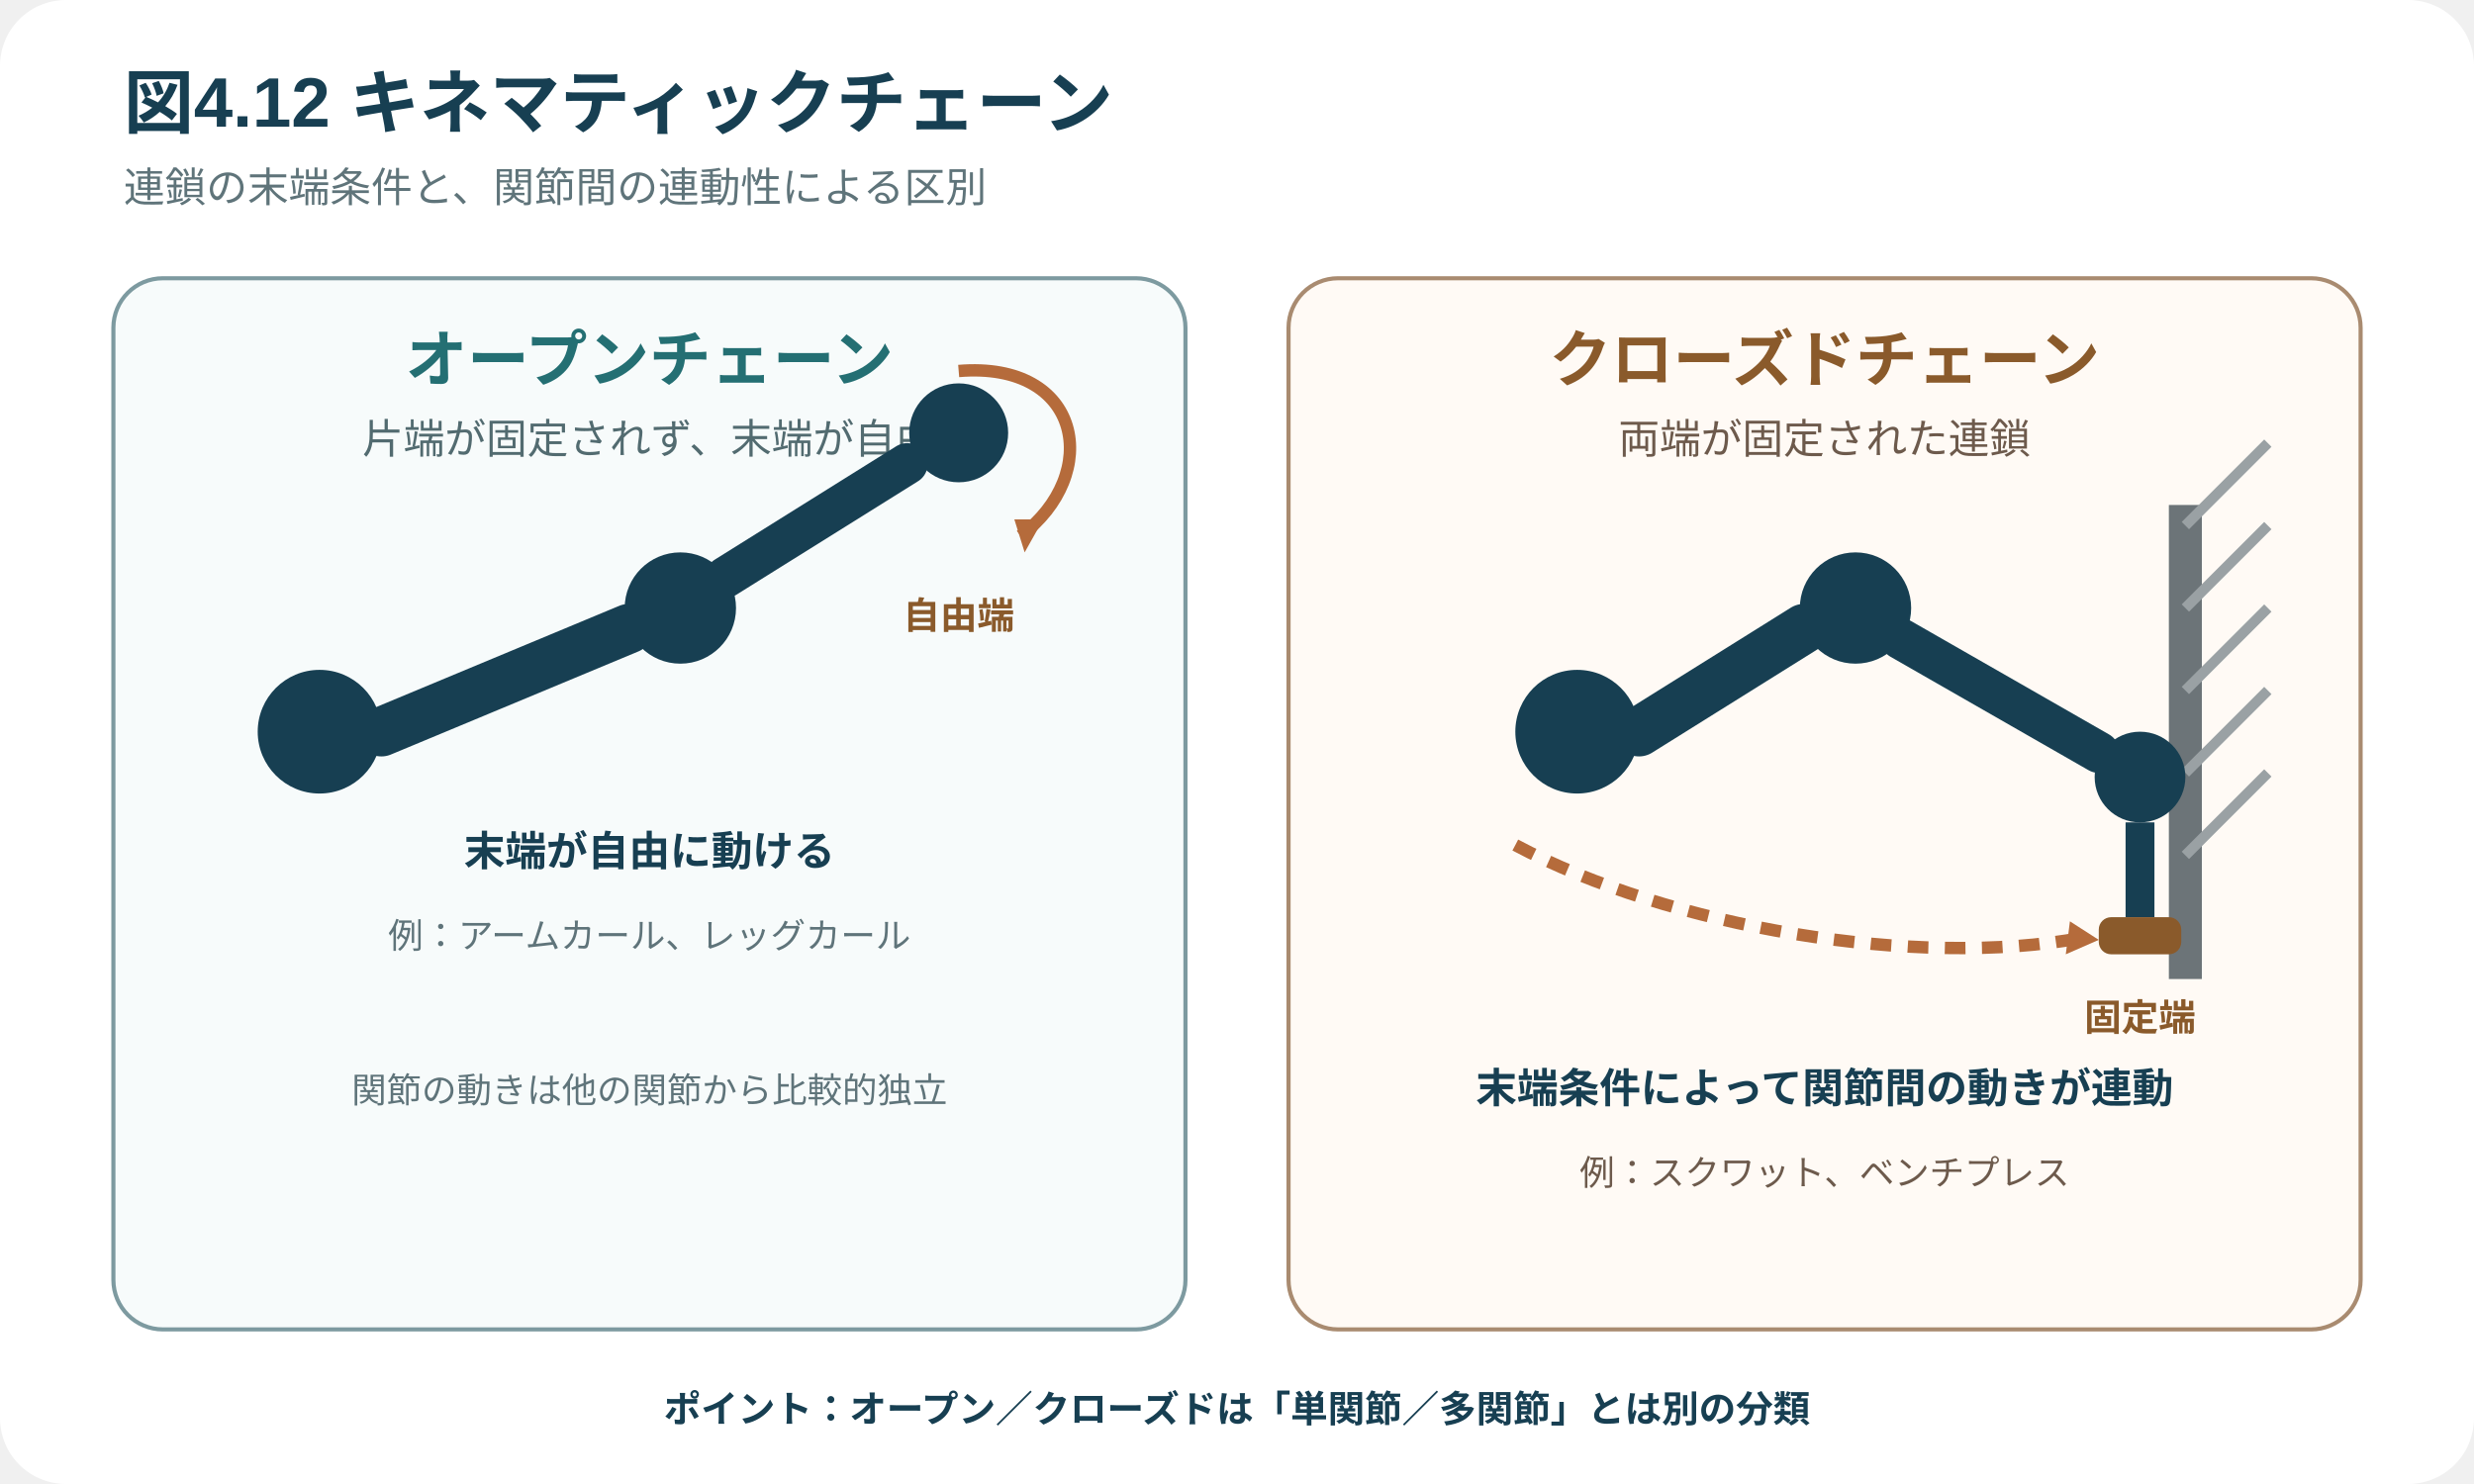
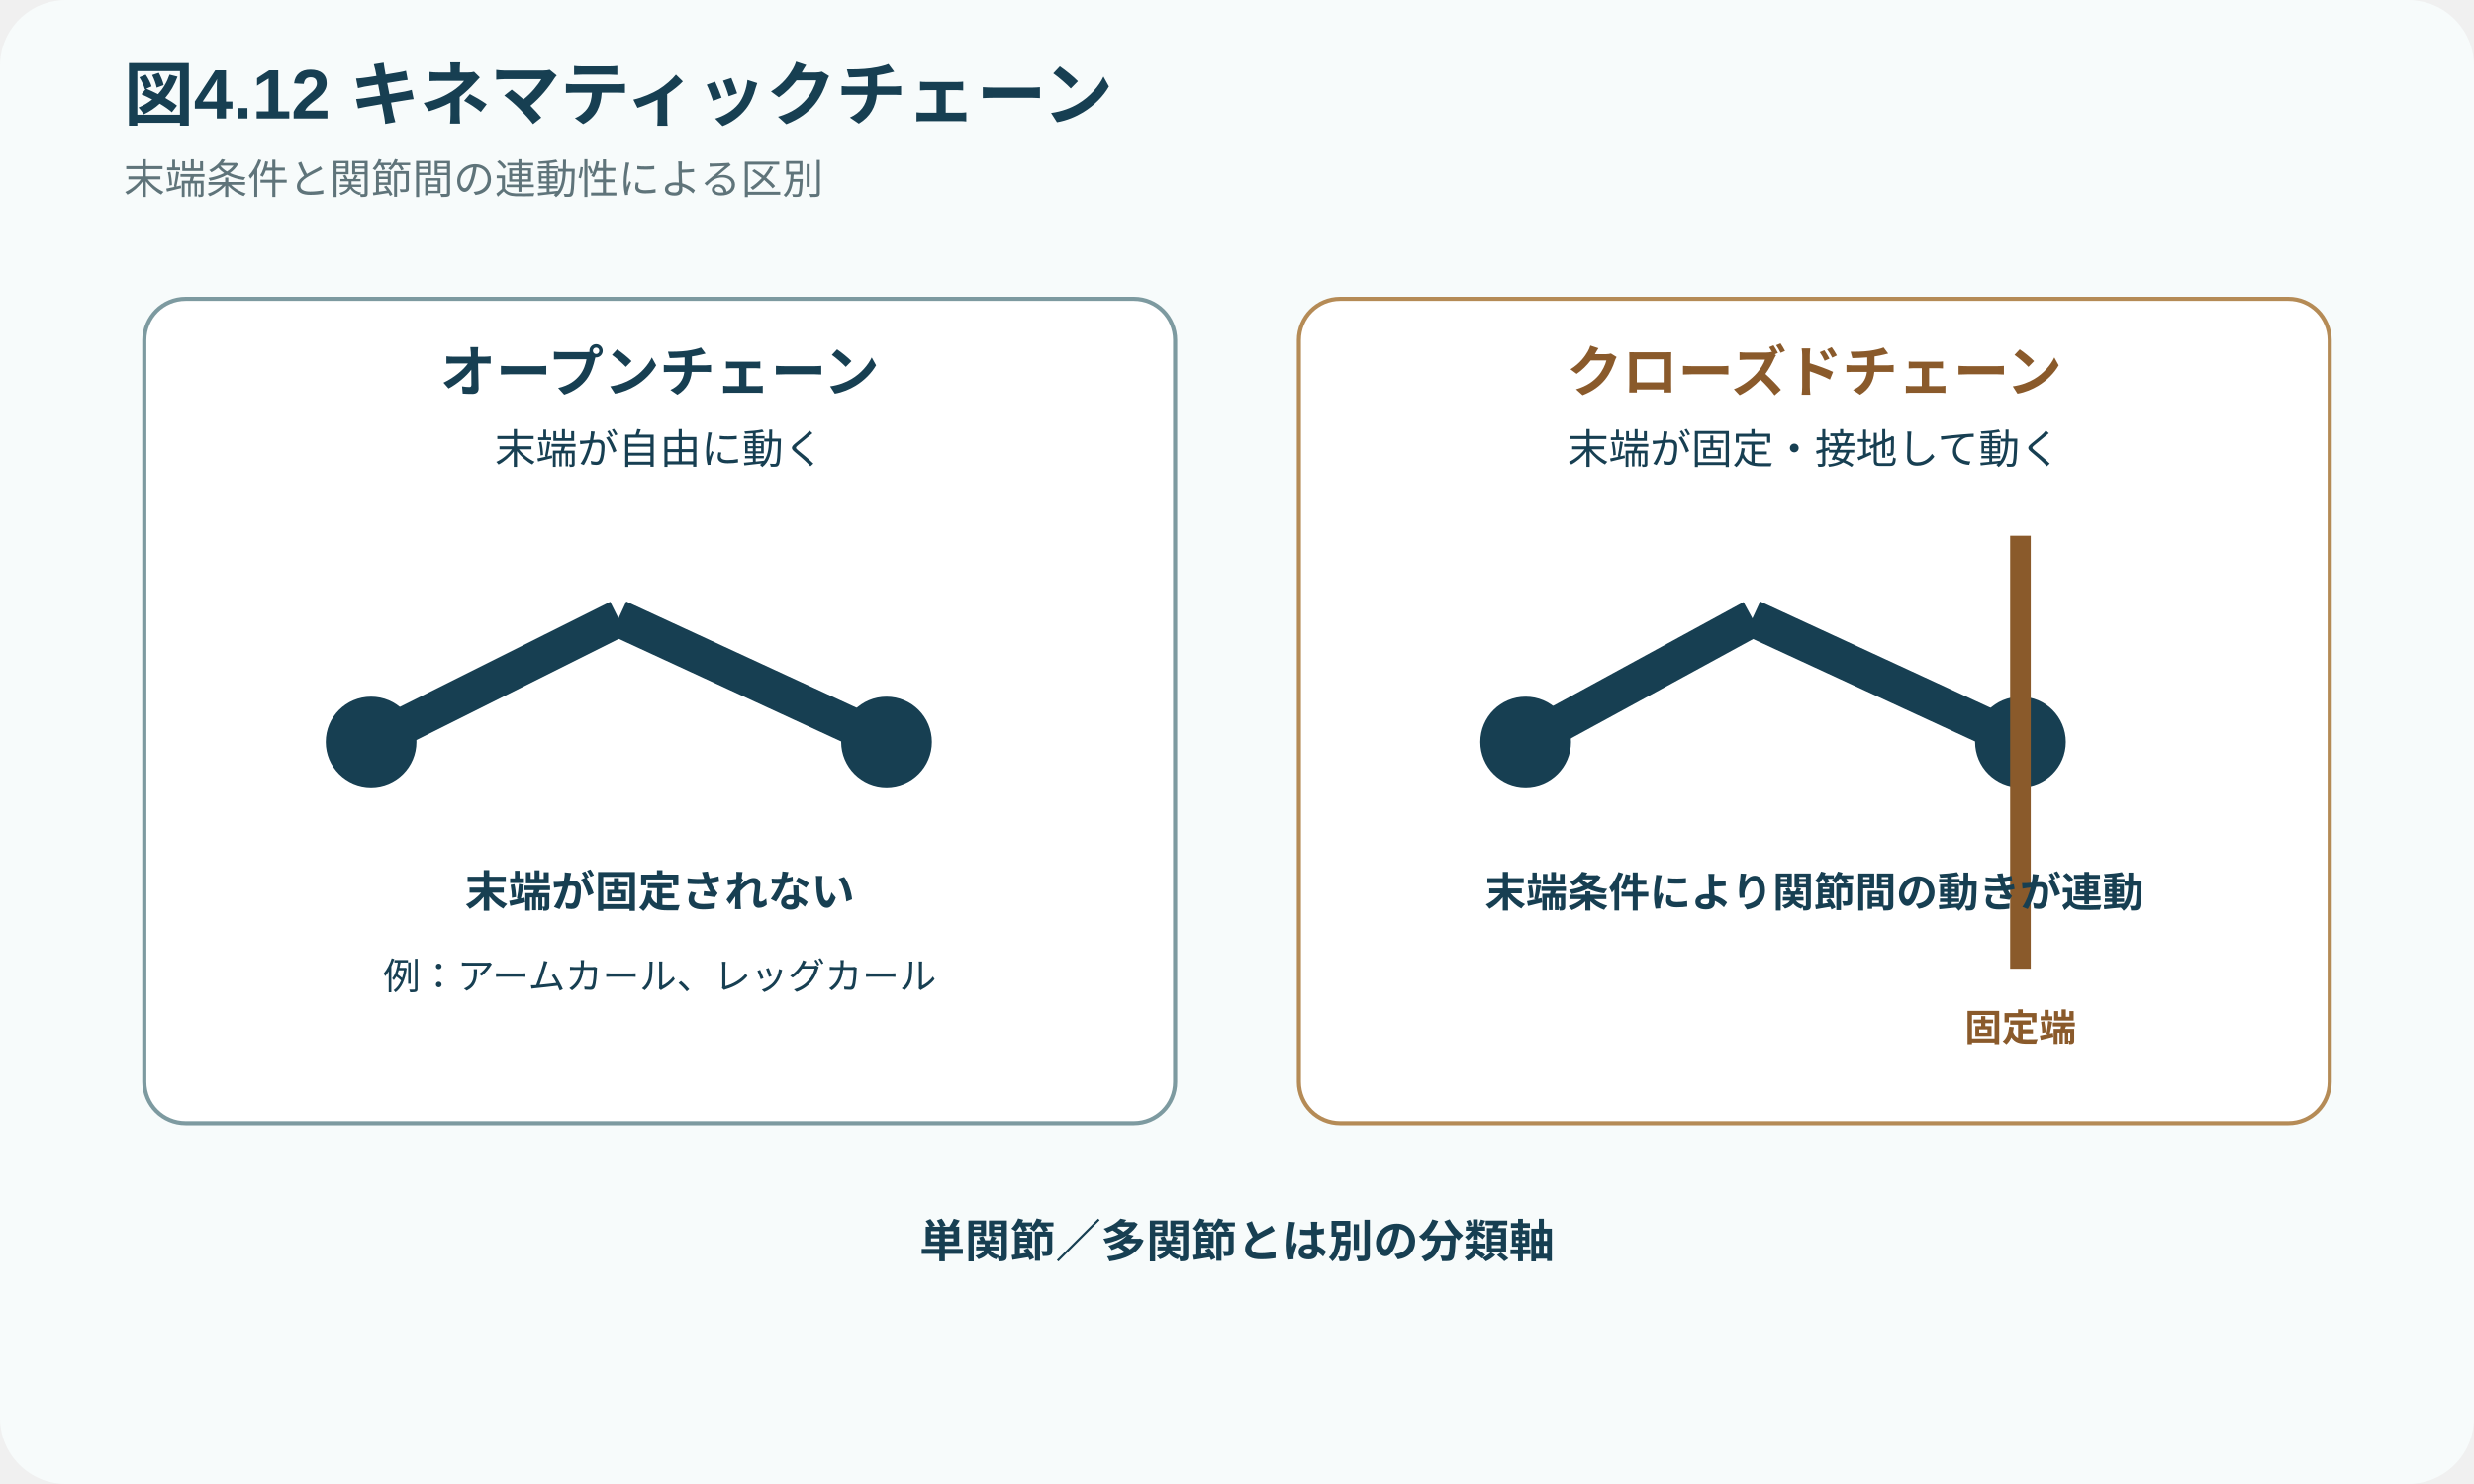
<svg xmlns="http://www.w3.org/2000/svg" viewBox="0 0 1200 720">
-   <rect width="1200" height="720" rx="32" fill="#fff" />
-   <text x="60" y="62" font-family="Noto Sans JP,Hiragino Sans,Yu Gothic,Arial,sans-serif" font-size="34" font-weight="700" fill="#173f52">図4.12 キネマティックチェーン</text>
-   <text x="60" y="98" font-family="Noto Sans JP,Hiragino Sans,Yu Gothic,Arial,sans-serif" font-size="20" fill="#5f747a">連鎖の末端条件と、関節間の連動性による区別</text>
-   <rect x="55" y="135" width="520" height="510" rx="24" fill="#f7fbfb" stroke="#7d9aa0" stroke-width="2" />
-   <text x="315" y="185" text-anchor="middle" font-family="Noto Sans JP,Hiragino Sans,Yu Gothic,Arial,sans-serif" font-size="30" font-weight="700" fill="#246f73">オープンチェーン</text>
-   <text x="315" y="220" text-anchor="middle" font-family="Noto Sans JP,Hiragino Sans,Yu Gothic,Arial,sans-serif" font-size="20" fill="#526b70">片端が固定されず、末端が自由</text>
-   <circle cx="155" cy="355" r="30" fill="#173f52" />
-   <line x1="185" y1="355" x2="305" y2="305" stroke="#173f52" stroke-width="24" stroke-linecap="round" />
-   <circle cx="330" cy="295" r="27" fill="#173f52" />
-   <line x1="352" y1="280" x2="440" y2="225" stroke="#173f52" stroke-width="20" stroke-linecap="round" />
-   <circle cx="465" cy="210" r="24" fill="#173f52" />
-   <path d="M465 180 C525 175 535 230 495 260" fill="none" stroke="#b56b3b" stroke-width="6" />
-   <polygon points="492,252 506,252 497,268" fill="#b56b3b" />
-   <text x="465" y="305" text-anchor="middle" font-family="Noto Sans JP,Hiragino Sans,Yu Gothic,Arial,sans-serif" font-size="18" font-weight="700" fill="#8a5a2b">自由端</text>
-   <text x="315" y="420" text-anchor="middle" font-family="Noto Sans JP,Hiragino Sans,Yu Gothic,Arial,sans-serif" font-size="20" font-weight="700" fill="#173f52">末端が自由に動ける</text>
-   <text x="315" y="460" text-anchor="middle" font-family="Noto Sans JP,Hiragino Sans,Yu Gothic,Arial,sans-serif" font-size="17" fill="#5f747a">例：アームカール、レッグカール</text>
-   <text x="315" y="535" text-anchor="middle" font-family="Noto Sans JP,Hiragino Sans,Yu Gothic,Arial,sans-serif" font-size="17" fill="#5f747a">関節の動きは他の関節から比較的独立</text>
-   <rect x="625" y="135" width="520" height="510" rx="24" fill="#fffaf5" stroke="#a98b70" stroke-width="2" />
-   <text x="885" y="185" text-anchor="middle" font-family="Noto Sans JP,Hiragino Sans,Yu Gothic,Arial,sans-serif" font-size="30" font-weight="700" fill="#8a5a2b">クローズドチェーン</text>
-   <text x="885" y="220" text-anchor="middle" font-family="Noto Sans JP,Hiragino Sans,Yu Gothic,Arial,sans-serif" font-size="20" fill="#6d5a4c">両端が固定された連鎖</text>
-   <line x1="1060" y1="245" x2="1060" y2="475" stroke="#6c7478" stroke-width="16" />
-   <line x1="1060" y1="255" x2="1100" y2="215" stroke="#9aa1a4" stroke-width="5" />
-   <line x1="1060" y1="295" x2="1100" y2="255" stroke="#9aa1a4" stroke-width="5" />
-   <line x1="1060" y1="335" x2="1100" y2="295" stroke="#9aa1a4" stroke-width="5" />
-   <line x1="1060" y1="375" x2="1100" y2="335" stroke="#9aa1a4" stroke-width="5" />
-   <line x1="1060" y1="415" x2="1100" y2="375" stroke="#9aa1a4" stroke-width="5" />
-   <circle cx="765" cy="355" r="30" fill="#173f52" />
-   <line x1="795" y1="355" x2="875" y2="305" stroke="#173f52" stroke-width="24" stroke-linecap="round" />
-   <circle cx="900" cy="295" r="27" fill="#173f52" />
-   <line x1="922" y1="310" x2="1018" y2="365" stroke="#173f52" stroke-width="20" stroke-linecap="round" />
-   <circle cx="1038" cy="377" r="22" fill="#173f52" />
-   <line x1="1038" y1="399" x2="1038" y2="445" stroke="#173f52" stroke-width="14" />
-   <rect x="1018" y="445" width="40" height="18" rx="6" fill="#8a5a2b" />
-   <text x="1038" y="500" text-anchor="middle" font-family="Noto Sans JP,Hiragino Sans,Yu Gothic,Arial,sans-serif" font-size="18" font-weight="700" fill="#8a5a2b">固定端</text>
-   <path d="M735 410 C810 450 930 470 1010 455" fill="none" stroke="#b56b3b" stroke-width="6" stroke-dasharray="10 8" />
-   <polygon points="1004,447 1018,456 1002,463" fill="#b56b3b" />
-   <text x="885" y="535" text-anchor="middle" font-family="Noto Sans JP,Hiragino Sans,Yu Gothic,Arial,sans-serif" font-size="20" font-weight="700" fill="#173f52">末端条件によって関節間の動きが連動</text>
-   <text x="885" y="575" text-anchor="middle" font-family="Noto Sans JP,Hiragino Sans,Yu Gothic,Arial,sans-serif" font-size="17" fill="#6d5a4c">例：スクワット、ベンチプレス</text>
-   <text x="600" y="690" text-anchor="middle" font-family="Noto Sans JP,Hiragino Sans,Yu Gothic,Arial,sans-serif" font-size="18" font-weight="700" fill="#173f52">ポイント：オープン／クローズドは「単関節／多関節」とは別の分類</text>
+   <rect width="1200" height="720" rx="32" fill="#f7fbfb" />
+   <text x="60" y="58" font-family="Noto Sans JP,Hiragino Sans,Yu Gothic,Arial,sans-serif" font-size="34" font-weight="700" fill="#173f52">図4.12 キネマティックチェーン</text>
+   <text x="60" y="94" font-family="Noto Sans JP,Hiragino Sans,Yu Gothic,Arial,sans-serif" font-size="20" fill="#5f747a">末端条件と関節間の連動性による区別</text>
+   <rect x="70" y="145" width="500" height="400" rx="20" fill="#fff" stroke="#7d9aa0" stroke-width="2" />
+   <rect x="630" y="145" width="500" height="400" rx="20" fill="#fff" stroke="#b58b56" stroke-width="2" />
+   <text x="320" y="190" text-anchor="middle" font-family="Noto Sans JP,Hiragino Sans,Yu Gothic,Arial,sans-serif" font-size="27" font-weight="700" fill="#173f52">オープンチェーン</text>
+   <text x="320" y="225" text-anchor="middle" font-family="Noto Sans JP,Hiragino Sans,Yu Gothic,Arial,sans-serif" font-size="20" font-weight="500" fill="#173f52">末端が自由に動く</text>
+   <line x1="180" y1="360" x2="300" y2="300" stroke="#173f52" stroke-width="18" />
+   <line x1="300" y1="300" x2="430" y2="360" stroke="#173f52" stroke-width="18" />
+   <circle cx="180" cy="360" r="22" fill="#173f52" />
+   <circle cx="430" cy="360" r="22" fill="#173f52" />
+   <text x="320" y="440" text-anchor="middle" font-family="Noto Sans JP,Hiragino Sans,Yu Gothic,Arial,sans-serif" font-size="21" font-weight="700" fill="#173f52">末端が固定されない</text>
+   <text x="320" y="480" text-anchor="middle" font-family="Noto Sans JP,Hiragino Sans,Yu Gothic,Arial,sans-serif" font-size="18" font-weight="500" fill="#173f52">例：アームカール、レッグカール</text>
+   <text x="880" y="190" text-anchor="middle" font-family="Noto Sans JP,Hiragino Sans,Yu Gothic,Arial,sans-serif" font-size="27" font-weight="700" fill="#8a5a2b">クローズドチェーン</text>
+   <text x="880" y="225" text-anchor="middle" font-family="Noto Sans JP,Hiragino Sans,Yu Gothic,Arial,sans-serif" font-size="20" font-weight="500" fill="#173f52">末端が固定・接地して動く</text>
+   <line x1="740" y1="360" x2="850" y2="300" stroke="#173f52" stroke-width="18" />
+   <line x1="850" y1="300" x2="980" y2="360" stroke="#173f52" stroke-width="18" />
+   <circle cx="740" cy="360" r="22" fill="#173f52" />
+   <circle cx="980" cy="360" r="22" fill="#173f52" />
+   <line x1="980" y1="260" x2="980" y2="470" stroke="#8a5a2b" stroke-width="10" />
+   <text x="980" y="505" text-anchor="middle" font-family="Noto Sans JP,Hiragino Sans,Yu Gothic,Arial,sans-serif" font-size="18" font-weight="700" fill="#8a5a2b">固定端</text>
+   <text x="880" y="440" text-anchor="middle" font-family="Noto Sans JP,Hiragino Sans,Yu Gothic,Arial,sans-serif" font-size="20" font-weight="700" fill="#173f52">末端条件により関節間の動きが連動</text>
+   <text x="600" y="610" text-anchor="middle" font-family="Noto Sans JP,Hiragino Sans,Yu Gothic,Arial,sans-serif" font-size="22" font-weight="700" fill="#173f52">単関節／多関節とは別の分類軸</text>
</svg>
